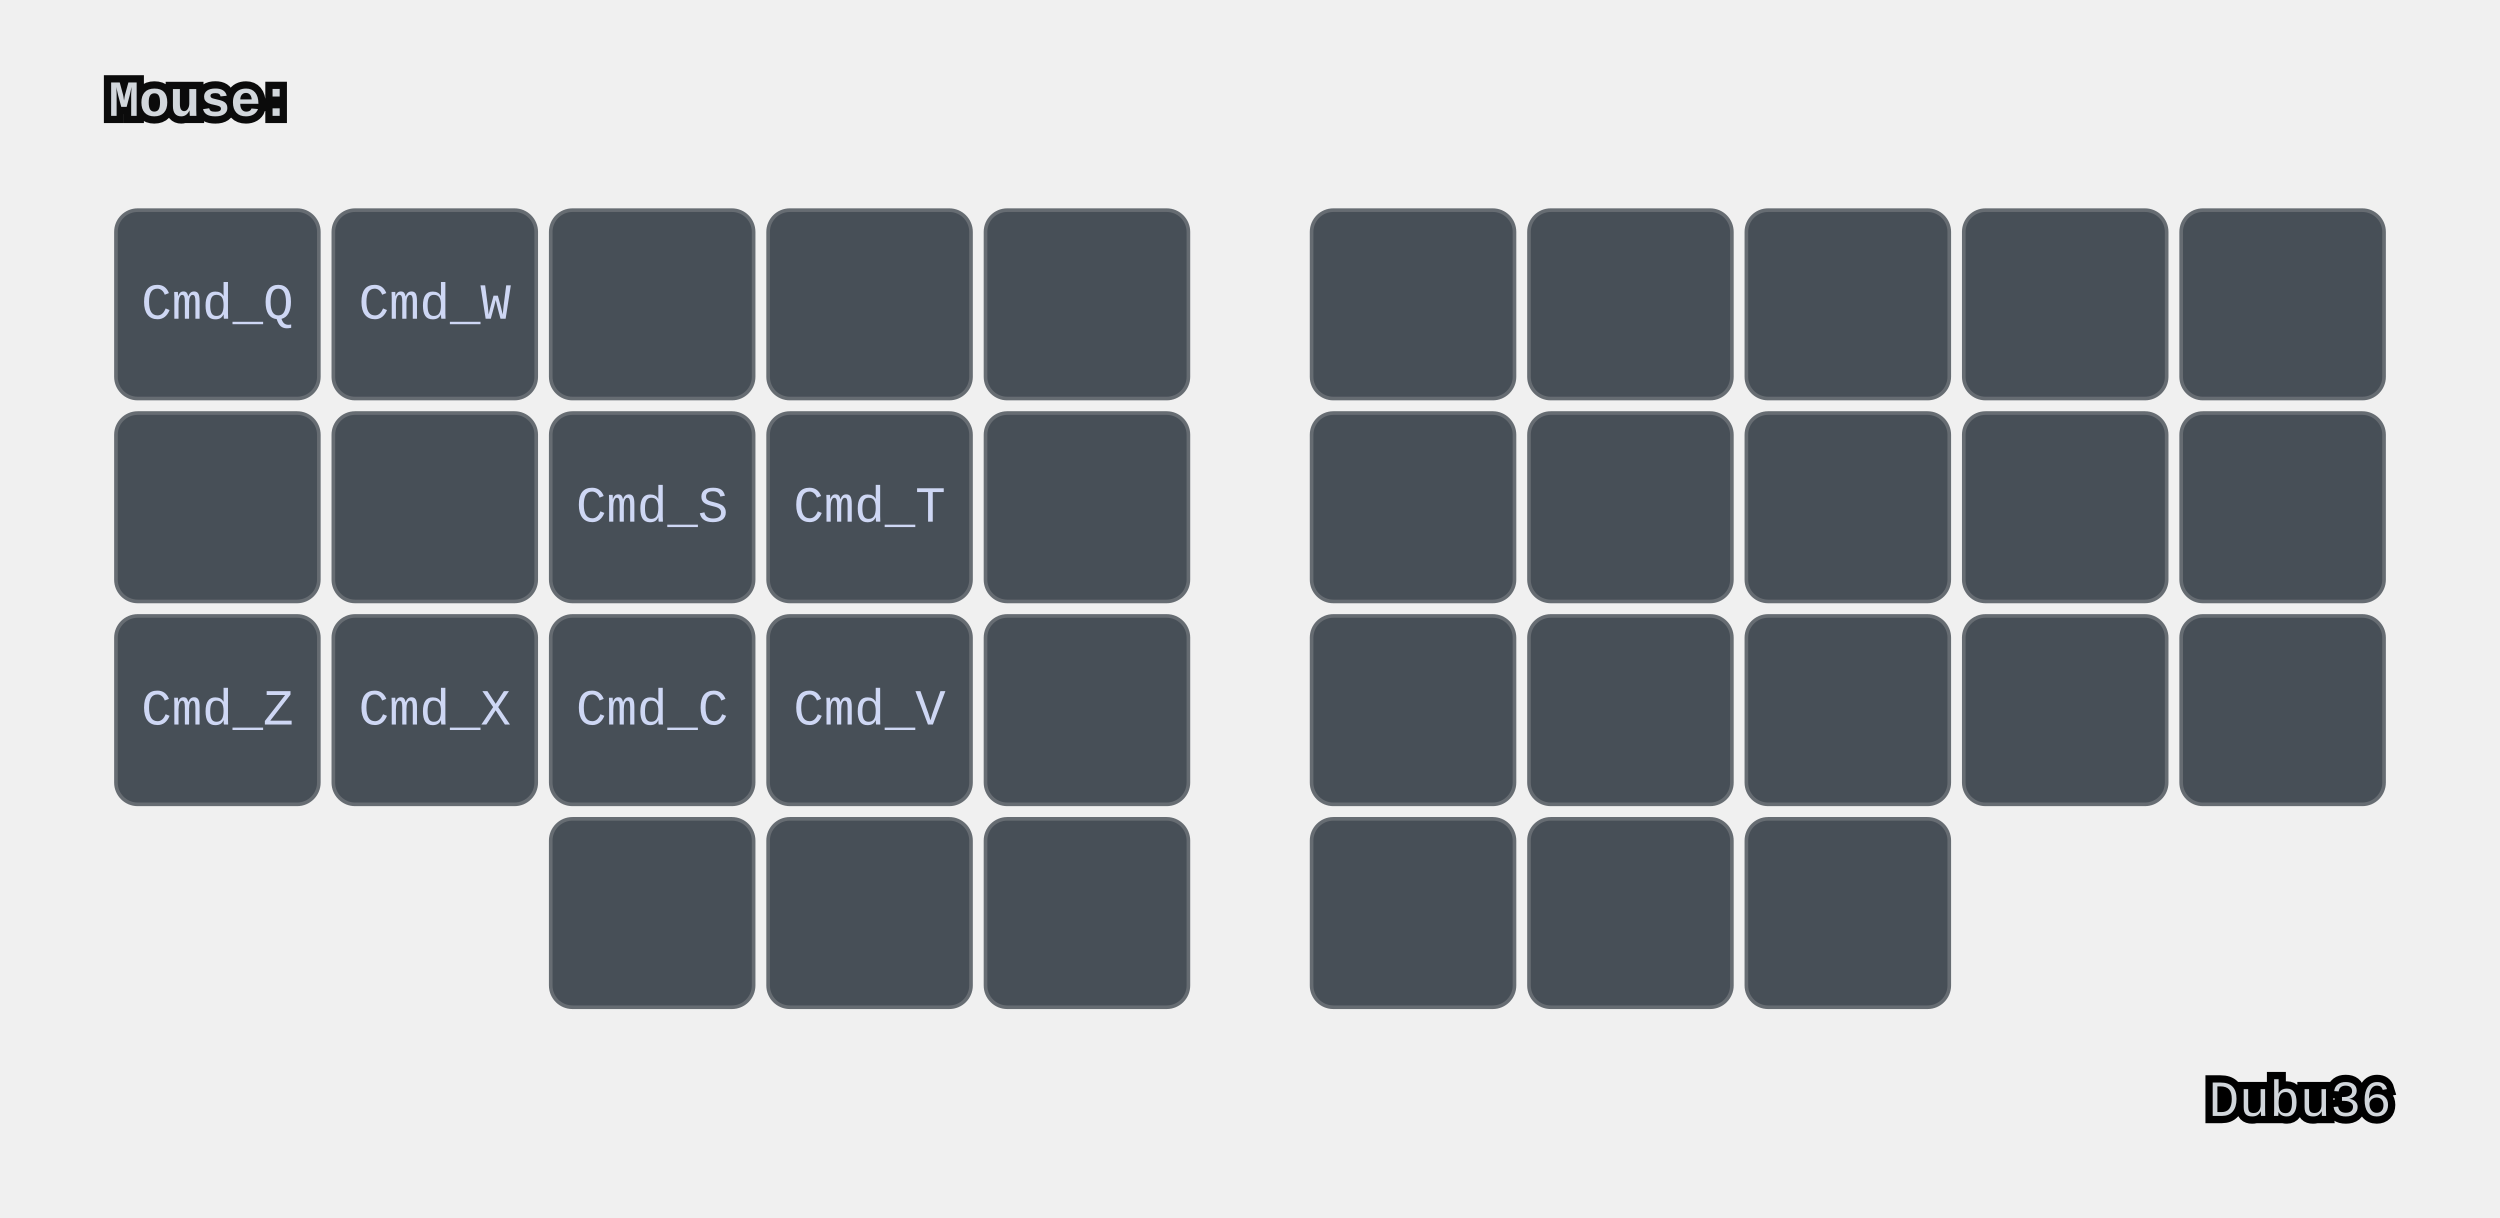
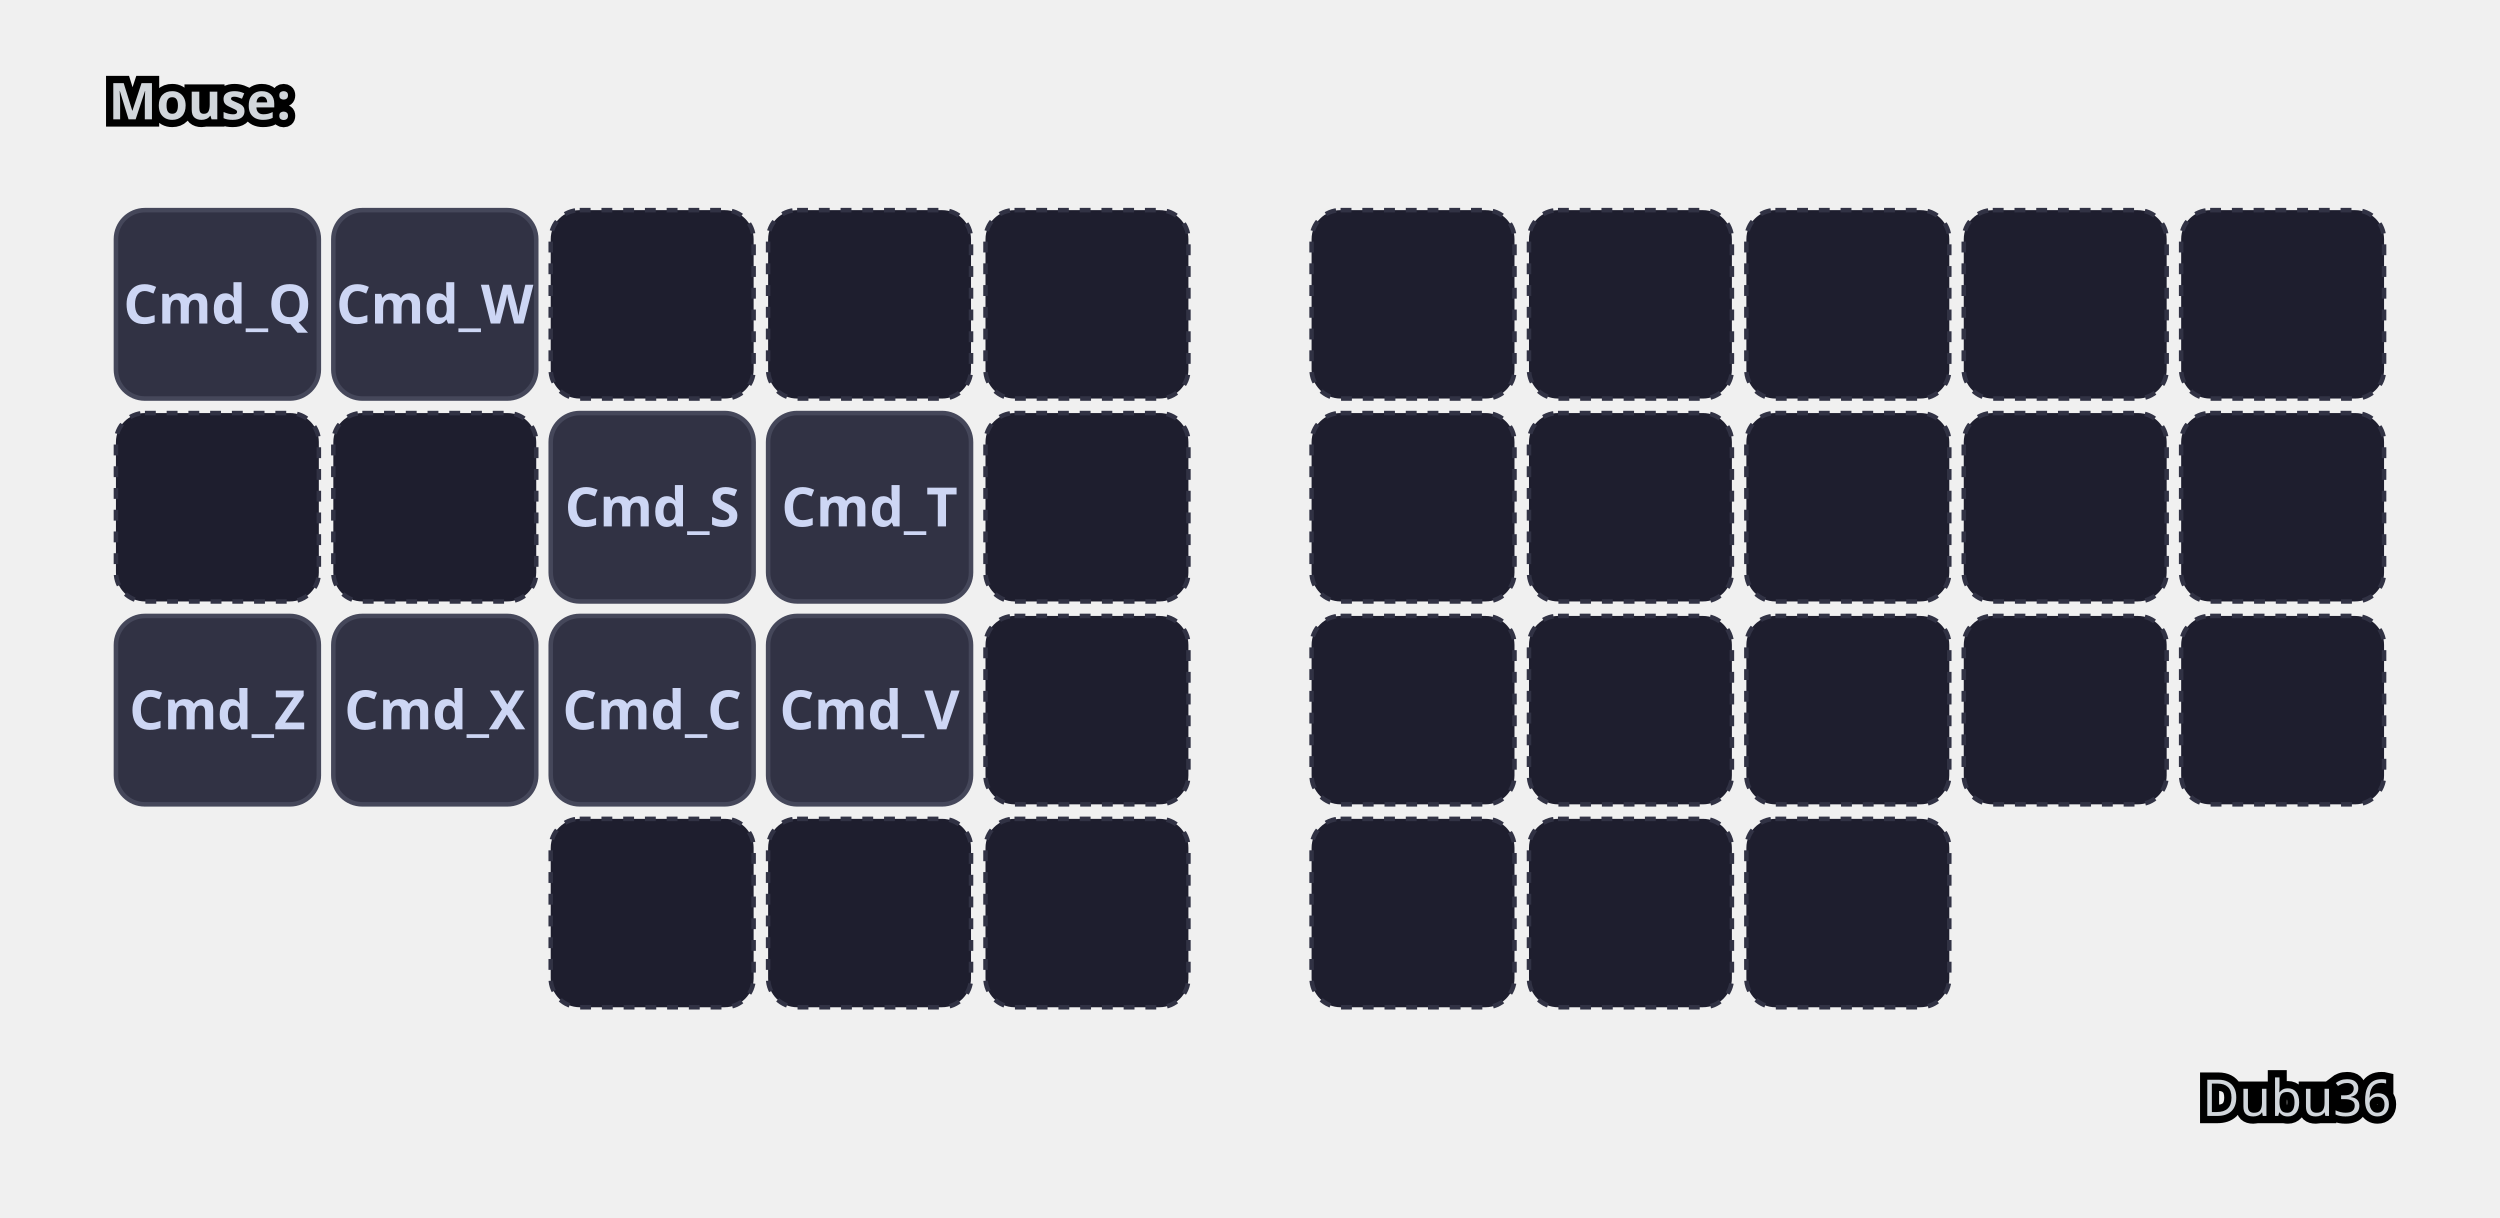
<svg xmlns="http://www.w3.org/2000/svg" width="690" height="336" viewBox="0 0 690 336" class="keymap">
  <style>/* inherit to force styles through use tags */
svg path {
    fill: inherit;
}

/* font and background color specifications */
svg.keymap {
    font-family: SFMono-Regular,Consolas,Liberation Mono,Menlo,monospace;
    font-size: 14px;
    font-kerning: normal;
    text-rendering: optimizeLegibility;
    fill: #24292e;
}

/* default key styling */
rect.key {
    fill: #f6f8fa;
}

rect.key, rect.combo {
    stroke: #c9cccf;
    stroke-width: 1;
}

/* default key side styling, only used is draw_key_sides is set */
rect.side {
    filter: brightness(90%);
}

/* color accent for combo boxes */
rect.combo, rect.combo-separate {
    fill: #cdf;
}

/* color accent for held keys */
rect.held, rect.combo.held {
    fill: #fdd;
}

/* color accent for ghost (optional) keys */
rect.ghost, rect.combo.ghost {
    stroke-dasharray: 4, 4;
    stroke-width: 2;
}

text {
    text-anchor: middle;
    dominant-baseline: middle;
}

/* styling for layer labels */
text.label {
    font-weight: bold;
    text-anchor: start;
    stroke: white;
    stroke-width: 4;
    paint-order: stroke;
}

/* styling for optional footer */
text.footer {
    text-anchor: end;
    dominant-baseline: auto;
    stroke: white;
    stroke-width: 4;
    paint-order: stroke;
}

/* styling for combo tap, and key non-tap label text */
text.combo, text.hold, text.shifted, text.left, text.right, text.tl, text.tr, text.bl, text.br {
    font-size: 11px;
}

text.hold, text.bl, text.br {
    text-anchor: middle;
    dominant-baseline: auto;
}

text.shifted, text.tl, text.tr {
    text-anchor: middle;
    dominant-baseline: hanging;
}

text.left, text.tl, text.bl {
    text-anchor: start;
}

text.right, text.tr, text.br {
    text-anchor: end;
}

text.layer-activator {
    text-decoration: underline;
}

/* styling for hold/shifted label text in combo box */
text.combo.hold, text.combo.shifted, text.combo.left, text.combo.right {
    font-size: 8px;
}

/* lighter symbol for transparent keys */
text.trans {
    fill: #7b7e81;
}

/* styling for combo dendrons */
path.combo {
    stroke-width: 1;
    stroke: gray;
    fill: none;
}

/* Start Tabler Icons Cleanup */
/* cannot use height/width with glyphs */
.icon-tabler &gt; path {
    fill: inherit;
    stroke: inherit;
    stroke-width: 2;
}
/* hide tabler's default box */
.icon-tabler &gt; path[stroke="none"][fill="none"] {
    visibility: hidden;
}
/* End Tabler Icons Cleanup */

svg.keymap { fill: #d1d6db; }
rect.key { fill: #3f4750; }
rect.key, rect.combo { stroke: #60666c; }
rect.combo, rect.combo-separate { fill: #1f3d7a; }
rect.held, rect.combo.held { fill: #854747; }
text.label, text.footer { stroke: black; }
text.trans { fill: #7e8184; }
path.combo { stroke: #7f7f7f; }

- /* Stacked reference: symbols (purple), raise/nav+num (orange), holds (muted) */
- text.tr, use.tr { fill: #cba6f7; }
- text.br, use.br { fill: #fab387; }
- text.bl, use.bl { fill: #fab387; }
+ svg.keymap {
+   font-family: "IBM Plex Sans", "Segoe UI", sans-serif;
+   background-color: #1e1e2e;
+ }
+ rect.key {
+   fill: #313244;
+   stroke: #45475a;
+   stroke-width: 1.25;
+ }
+ rect.key.trans {
+   fill: #1e1e2e;
+   stroke: #313244;
+   stroke-dasharray: 3 3;
+ }
+ text.tap { fill: #cdd6f4; font-size: 15px; font-weight: 600; }
text.hold { fill: #a6adc8; font-size: 10px; }
- text.tap { fill: #cdd6f4; }
- rect.held, rect.comboheld { fill: #89b4fa; }
- .layer-Adjust, .layer-Mouse { opacity: 0.95; }
+ text.tl { fill: #cdd6f4; font-size: 12px; font-weight: 600; }
+ text.tr, use.tr { fill: #cba6f7; font-size: 11px; }
+ text.br, use.br, text.bl, use.bl { fill: #fab387; font-size: 11px; }
+ text.layer-activator { text-decoration: none; fill: #89b4fa; font-size: 10px; font-weight: 600; }
+ 
+ /* Tap/hold preference boxes (drawn behind center legend) */
+ rect.mod-box {
+   rx: 3;
+   ry: 3;
+   stroke-width: 1.35;
+ }
+ /* Empty outline = tap-preferred */
+ rect.mod-box.tap-preferred {
+   fill: none;
+   stroke: #cdd6f4;
+ }
+ text.tap.tap-preferred {
+   fill: #cdd6f4;
+   font-size: 10px;
+   font-weight: 600;
+ }
+ /* Solid fill = hold-preferred */
+ rect.mod-box.hold-preferred {
+   fill: #a6adc8;
+   stroke: #a6adc8;
+ }
+ text.tap.hold-preferred {
+   fill: #1e1e2e;
+   font-size: 10px;
+   font-weight: 700;
+ }
+ /* Larger solid = sticky tap-hold */
+ rect.mod-box.sticky {
+   fill: #cdd6f4;
+   stroke: #cdd6f4;
+   stroke-width: 1.5;
+ }
+ text.tap.sticky {
+   fill: #1e1e2e;
+   font-size: 11px;
+   font-weight: 700;
+ }
+ 
+ /* Thumb layer activator fills */
+ rect.key.thumb-raise { fill: #3f2e1e; stroke: #fab387; }
+ rect.key.thumb-lower { fill: #1e2a3f; stroke: #89b4fa; }
+ rect.key.thumb-hyper { fill: #3f1e2a; stroke: #f38ba8; }
+ rect.key.thumb-mouse { fill: #1e3f28; stroke: #a6e3a1; }
+ rect.key.thumb-adjust { fill: #2a1e3f; stroke: #cba6f7; }
</style>
  <g transform="translate(30, 0)" class="layer-Mouse">
    <text x="0" y="28" class="label" id="Mouse">Mouse:</text>
    <g transform="translate(0, 56)">
      <g transform="translate(30, 28)" class="key keypos-0">
-         <rect rx="6" ry="6" x="-28" y="-26" width="56" height="52" class="key" />
+         <rect rx="8" ry="8" x="-28" y="-26" width="56" height="52" class="key" />
        <text x="0" y="0" class="key tap">Cmd_Q</text>
      </g>
      <g transform="translate(90, 28)" class="key keypos-1">
-         <rect rx="6" ry="6" x="-28" y="-26" width="56" height="52" class="key" />
+         <rect rx="8" ry="8" x="-28" y="-26" width="56" height="52" class="key" />
        <text x="0" y="0" class="key tap">Cmd_W</text>
      </g>
      <g transform="translate(150, 28)" class="key trans keypos-2">
-         <rect rx="6" ry="6" x="-28" y="-26" width="56" height="52" class="key trans" />
+         <rect rx="8" ry="8" x="-28" y="-26" width="56" height="52" class="key trans" />
      </g>
      <g transform="translate(210, 28)" class="key trans keypos-3">
-         <rect rx="6" ry="6" x="-28" y="-26" width="56" height="52" class="key trans" />
+         <rect rx="8" ry="8" x="-28" y="-26" width="56" height="52" class="key trans" />
      </g>
      <g transform="translate(270, 28)" class="key trans keypos-4">
-         <rect rx="6" ry="6" x="-28" y="-26" width="56" height="52" class="key trans" />
+         <rect rx="8" ry="8" x="-28" y="-26" width="56" height="52" class="key trans" />
      </g>
      <g transform="translate(360, 28)" class="key trans keypos-5">
-         <rect rx="6" ry="6" x="-28" y="-26" width="56" height="52" class="key trans" />
+         <rect rx="8" ry="8" x="-28" y="-26" width="56" height="52" class="key trans" />
      </g>
      <g transform="translate(420, 28)" class="key trans keypos-6">
-         <rect rx="6" ry="6" x="-28" y="-26" width="56" height="52" class="key trans" />
+         <rect rx="8" ry="8" x="-28" y="-26" width="56" height="52" class="key trans" />
      </g>
      <g transform="translate(480, 28)" class="key trans keypos-7">
-         <rect rx="6" ry="6" x="-28" y="-26" width="56" height="52" class="key trans" />
+         <rect rx="8" ry="8" x="-28" y="-26" width="56" height="52" class="key trans" />
      </g>
      <g transform="translate(540, 28)" class="key trans keypos-8">
-         <rect rx="6" ry="6" x="-28" y="-26" width="56" height="52" class="key trans" />
+         <rect rx="8" ry="8" x="-28" y="-26" width="56" height="52" class="key trans" />
      </g>
      <g transform="translate(600, 28)" class="key trans keypos-9">
-         <rect rx="6" ry="6" x="-28" y="-26" width="56" height="52" class="key trans" />
+         <rect rx="8" ry="8" x="-28" y="-26" width="56" height="52" class="key trans" />
      </g>
      <g transform="translate(30, 84)" class="key trans keypos-10">
-         <rect rx="6" ry="6" x="-28" y="-26" width="56" height="52" class="key trans" />
+         <rect rx="8" ry="8" x="-28" y="-26" width="56" height="52" class="key trans" />
      </g>
      <g transform="translate(90, 84)" class="key trans keypos-11">
-         <rect rx="6" ry="6" x="-28" y="-26" width="56" height="52" class="key trans" />
+         <rect rx="8" ry="8" x="-28" y="-26" width="56" height="52" class="key trans" />
      </g>
      <g transform="translate(150, 84)" class="key keypos-12">
-         <rect rx="6" ry="6" x="-28" y="-26" width="56" height="52" class="key" />
+         <rect rx="8" ry="8" x="-28" y="-26" width="56" height="52" class="key" />
        <text x="0" y="0" class="key tap">Cmd_S</text>
      </g>
      <g transform="translate(210, 84)" class="key keypos-13">
-         <rect rx="6" ry="6" x="-28" y="-26" width="56" height="52" class="key" />
+         <rect rx="8" ry="8" x="-28" y="-26" width="56" height="52" class="key" />
        <text x="0" y="0" class="key tap">Cmd_T</text>
      </g>
      <g transform="translate(270, 84)" class="key trans keypos-14">
-         <rect rx="6" ry="6" x="-28" y="-26" width="56" height="52" class="key trans" />
+         <rect rx="8" ry="8" x="-28" y="-26" width="56" height="52" class="key trans" />
      </g>
      <g transform="translate(360, 84)" class="key trans keypos-15">
-         <rect rx="6" ry="6" x="-28" y="-26" width="56" height="52" class="key trans" />
+         <rect rx="8" ry="8" x="-28" y="-26" width="56" height="52" class="key trans" />
      </g>
      <g transform="translate(420, 84)" class="key trans keypos-16">
-         <rect rx="6" ry="6" x="-28" y="-26" width="56" height="52" class="key trans" />
+         <rect rx="8" ry="8" x="-28" y="-26" width="56" height="52" class="key trans" />
      </g>
      <g transform="translate(480, 84)" class="key trans keypos-17">
-         <rect rx="6" ry="6" x="-28" y="-26" width="56" height="52" class="key trans" />
+         <rect rx="8" ry="8" x="-28" y="-26" width="56" height="52" class="key trans" />
      </g>
      <g transform="translate(540, 84)" class="key trans keypos-18">
-         <rect rx="6" ry="6" x="-28" y="-26" width="56" height="52" class="key trans" />
+         <rect rx="8" ry="8" x="-28" y="-26" width="56" height="52" class="key trans" />
      </g>
      <g transform="translate(600, 84)" class="key trans keypos-19">
-         <rect rx="6" ry="6" x="-28" y="-26" width="56" height="52" class="key trans" />
+         <rect rx="8" ry="8" x="-28" y="-26" width="56" height="52" class="key trans" />
      </g>
      <g transform="translate(30, 140)" class="key keypos-20">
-         <rect rx="6" ry="6" x="-28" y="-26" width="56" height="52" class="key" />
+         <rect rx="8" ry="8" x="-28" y="-26" width="56" height="52" class="key" />
        <text x="0" y="0" class="key tap">Cmd_Z</text>
      </g>
      <g transform="translate(90, 140)" class="key keypos-21">
-         <rect rx="6" ry="6" x="-28" y="-26" width="56" height="52" class="key" />
+         <rect rx="8" ry="8" x="-28" y="-26" width="56" height="52" class="key" />
        <text x="0" y="0" class="key tap">Cmd_X</text>
      </g>
      <g transform="translate(150, 140)" class="key keypos-22">
-         <rect rx="6" ry="6" x="-28" y="-26" width="56" height="52" class="key" />
+         <rect rx="8" ry="8" x="-28" y="-26" width="56" height="52" class="key" />
        <text x="0" y="0" class="key tap">Cmd_C</text>
      </g>
      <g transform="translate(210, 140)" class="key keypos-23">
-         <rect rx="6" ry="6" x="-28" y="-26" width="56" height="52" class="key" />
+         <rect rx="8" ry="8" x="-28" y="-26" width="56" height="52" class="key" />
        <text x="0" y="0" class="key tap">Cmd_V</text>
      </g>
      <g transform="translate(270, 140)" class="key trans keypos-24">
-         <rect rx="6" ry="6" x="-28" y="-26" width="56" height="52" class="key trans" />
+         <rect rx="8" ry="8" x="-28" y="-26" width="56" height="52" class="key trans" />
      </g>
      <g transform="translate(360, 140)" class="key trans keypos-25">
-         <rect rx="6" ry="6" x="-28" y="-26" width="56" height="52" class="key trans" />
+         <rect rx="8" ry="8" x="-28" y="-26" width="56" height="52" class="key trans" />
      </g>
      <g transform="translate(420, 140)" class="key trans keypos-26">
-         <rect rx="6" ry="6" x="-28" y="-26" width="56" height="52" class="key trans" />
+         <rect rx="8" ry="8" x="-28" y="-26" width="56" height="52" class="key trans" />
      </g>
      <g transform="translate(480, 140)" class="key trans keypos-27">
-         <rect rx="6" ry="6" x="-28" y="-26" width="56" height="52" class="key trans" />
+         <rect rx="8" ry="8" x="-28" y="-26" width="56" height="52" class="key trans" />
      </g>
      <g transform="translate(540, 140)" class="key trans keypos-28">
-         <rect rx="6" ry="6" x="-28" y="-26" width="56" height="52" class="key trans" />
+         <rect rx="8" ry="8" x="-28" y="-26" width="56" height="52" class="key trans" />
      </g>
      <g transform="translate(600, 140)" class="key trans keypos-29">
-         <rect rx="6" ry="6" x="-28" y="-26" width="56" height="52" class="key trans" />
+         <rect rx="8" ry="8" x="-28" y="-26" width="56" height="52" class="key trans" />
      </g>
      <g transform="translate(150, 196)" class="key trans keypos-30">
-         <rect rx="6" ry="6" x="-28" y="-26" width="56" height="52" class="key trans" />
+         <rect rx="8" ry="8" x="-28" y="-26" width="56" height="52" class="key trans" />
      </g>
      <g transform="translate(210, 196)" class="key trans keypos-31">
-         <rect rx="6" ry="6" x="-28" y="-26" width="56" height="52" class="key trans" />
+         <rect rx="8" ry="8" x="-28" y="-26" width="56" height="52" class="key trans" />
      </g>
      <g transform="translate(270, 196)" class="key trans keypos-32">
-         <rect rx="6" ry="6" x="-28" y="-26" width="56" height="52" class="key trans" />
+         <rect rx="8" ry="8" x="-28" y="-26" width="56" height="52" class="key trans" />
      </g>
      <g transform="translate(360, 196)" class="key trans keypos-33">
-         <rect rx="6" ry="6" x="-28" y="-26" width="56" height="52" class="key trans" />
+         <rect rx="8" ry="8" x="-28" y="-26" width="56" height="52" class="key trans" />
      </g>
      <g transform="translate(420, 196)" class="key trans keypos-34">
-         <rect rx="6" ry="6" x="-28" y="-26" width="56" height="52" class="key trans" />
+         <rect rx="8" ry="8" x="-28" y="-26" width="56" height="52" class="key trans" />
      </g>
      <g transform="translate(480, 196)" class="key trans keypos-35">
-         <rect rx="6" ry="6" x="-28" y="-26" width="56" height="52" class="key trans" />
+         <rect rx="8" ry="8" x="-28" y="-26" width="56" height="52" class="key trans" />
      </g>
    </g>
  </g>
  <text x="660.0" y="308.0" class="footer">Dubu36</text>
</svg>
